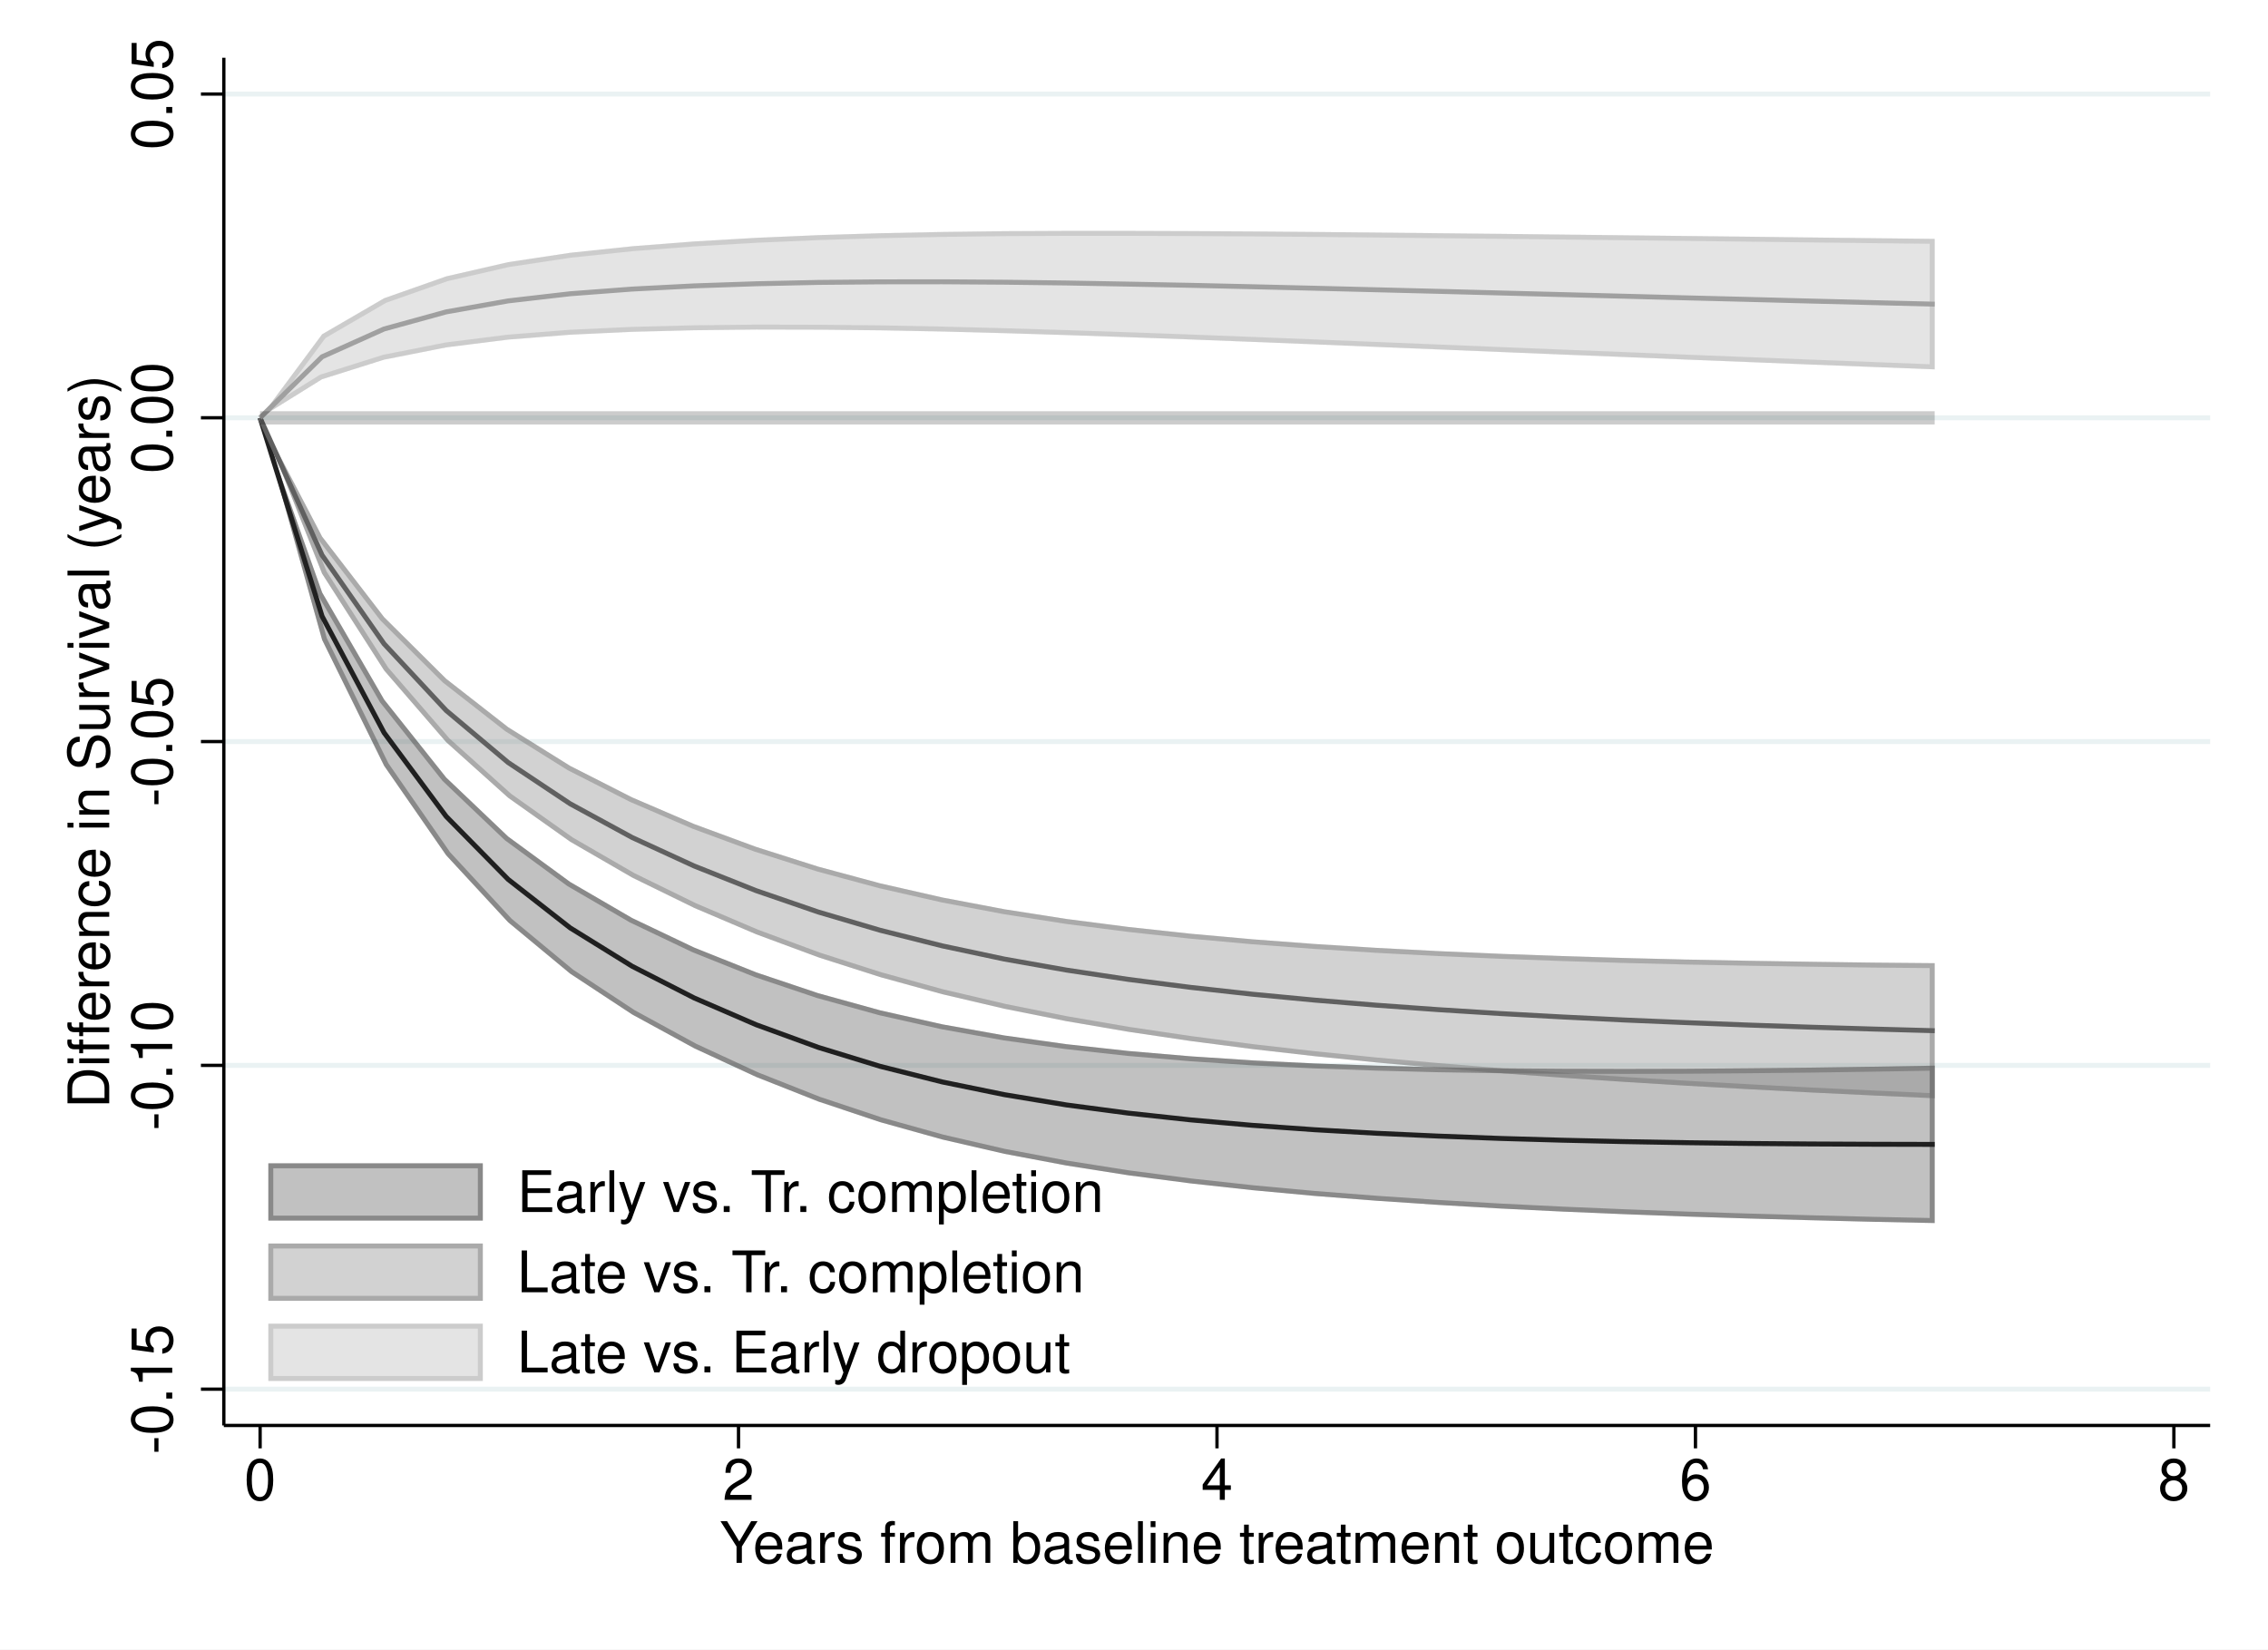
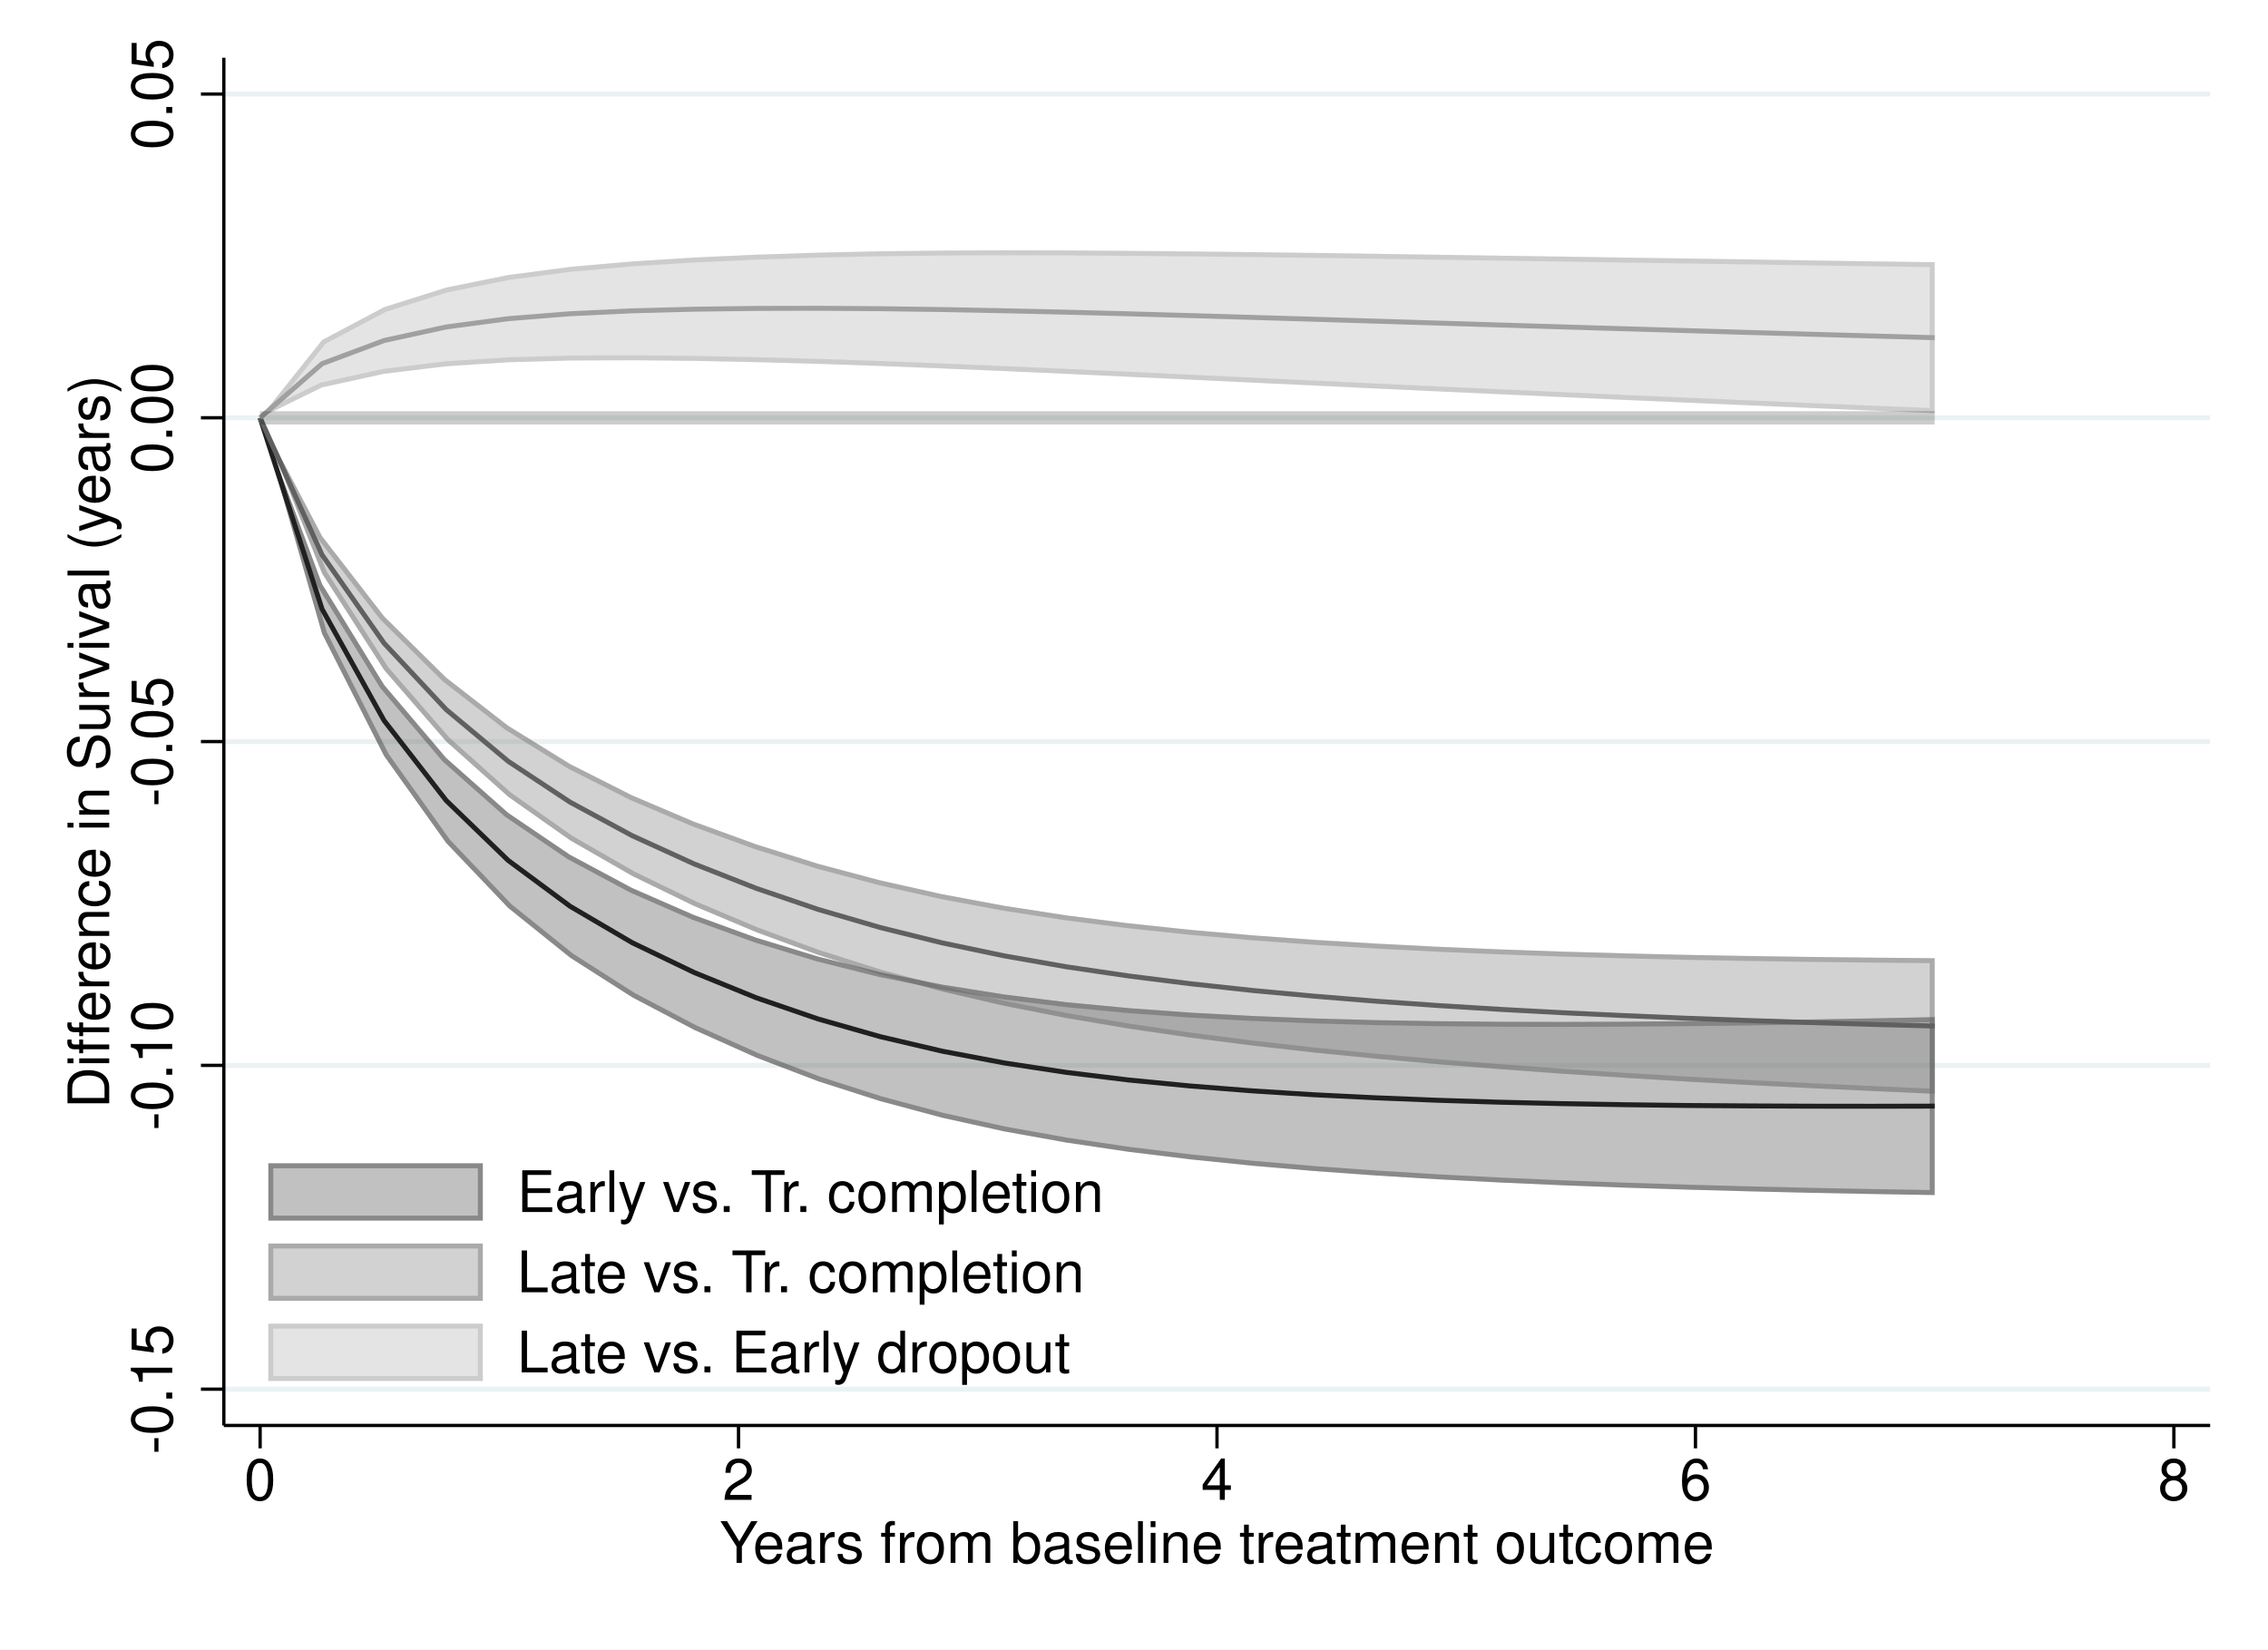
<svg xmlns="http://www.w3.org/2000/svg" xmlns:xlink="http://www.w3.org/1999/xlink" version="1.1" width="5.50in" height="4.00in" viewBox="0 0 3960 2880">
  <rect x="0" y="0" width="3960" height="2880" style="fill:#FFFFFF;stroke:none" />
  <rect x="0.00" y="0.00" width="3959.88" height="2880.00" style="fill:#FFFFFF" />
  <rect x="2.88" y="2.88" width="3954.12" height="2874.24" style="fill:none;stroke:#FFFFFF;stroke-width:5.76" />
  <rect x="390.80" y="100.86" width="3468.22" height="2388.33" style="fill:#FFFFFF" />
  <rect x="393.68" y="103.74" width="3462.46" height="2382.57" style="fill:none;stroke:#FFFFFF;stroke-width:5.76" />
  <line x1="390.80" y1="2425.82" x2="3859.02" y2="2425.82" style="stroke:#EAF2F3;stroke-width:8.64" />
  <line x1="390.80" y1="1860.39" x2="3859.02" y2="1860.39" style="stroke:#EAF2F3;stroke-width:8.64" />
  <line x1="390.80" y1="1294.96" x2="3859.02" y2="1294.96" style="stroke:#EAF2F3;stroke-width:8.64" />
  <line x1="390.80" y1="729.53" x2="3859.02" y2="729.53" style="stroke:#EAF2F3;stroke-width:8.64" />
  <line x1="390.80" y1="164.22" x2="3859.02" y2="164.22" style="stroke:#EAF2F3;stroke-width:8.64" />
  <defs>
-     <path id="path_bnXFkODG" d="M454.16 729.53 L454.16 729.53 L562.44 1117.37 L670.73 1337.28 L779.01 1493.46 L887.29 1610.53 L995.57 1700.25 L1103.85 1771.54 L1212.13 1830.57 L1320.54 1880.69 L1428.82 1923.51 L1537.10 1959.64 L1645.38 1989.84 L1753.66 2014.84 L1861.94 2035.26 L1970.22 2052.33 L2078.51 2066.44 L2186.79 2078.32 L2295.07 2088.35 L2403.35 2096.76 L2511.63 2104.06 L2620.03 2110.37 L2728.32 2115.70 L2836.60 2120.28 L2944.88 2124.36 L3053.16 2127.82 L3161.44 2130.79 L3269.72 2133.52 L3378.00 2135.74 L3378.00 1860.89 L3269.72 1862.74 L3161.44 1864.35 L3053.16 1865.47 L2944.88 1866.33 L2836.60 1866.58 L2728.32 1866.33 L2620.03 1865.47 L2511.63 1863.73 L2403.35 1860.89 L2295.07 1857.05 L2186.79 1851.73 L2078.51 1844.55 L1970.22 1835.27 L1861.94 1823.39 L1753.66 1808.17 L1645.38 1788.74 L1537.10 1764.36 L1428.82 1734.41 L1320.54 1698.03 L1212.13 1654.71 L1103.85 1603.11 L995.57 1540.12 L887.29 1460.79 L779.01 1357.70 L670.73 1221.57 L562.44 1034.58 L454.16 729.53 L454.16 729.53 Z" stroke-linejoin="round" />
+     <path id="path_eIolDaYu" d="M454.16 729.53 L454.16 729.53 L562.44 1106.85 L670.73 1320.33 L779.01 1471.93 L887.29 1585.41 L995.57 1672.41 L1103.85 1741.46 L1212.13 1798.39 L1320.54 1846.90 L1428.82 1888.24 L1537.10 1922.89 L1645.38 1951.85 L1753.66 1975.73 L1861.94 1995.16 L1970.22 2011.25 L2078.51 2024.49 L2186.79 2035.63 L2295.07 2044.91 L2403.35 2052.71 L2511.63 2059.39 L2620.03 2064.96 L2728.32 2069.78 L2836.60 2073.87 L2944.88 2077.33 L3053.16 2080.30 L3161.44 2082.90 L3269.72 2085.01 L3378.00 2086.86 L3378.00 1776.12 L3269.72 1778.34 L3161.44 1780.32 L3053.16 1782.06 L2944.88 1783.29 L2836.60 1784.16 L2728.32 1784.53 L2620.03 1784.28 L2511.63 1783.29 L2403.35 1781.44 L2295.07 1778.47 L2186.79 1774.14 L2078.51 1768.32 L1970.22 1760.40 L1861.94 1750.13 L1753.66 1736.64 L1645.38 1719.44 L1537.10 1697.66 L1428.82 1670.55 L1320.54 1637.51 L1212.13 1598.03 L1103.85 1550.76 L995.57 1492.84 L887.29 1419.46 L779.01 1323.55 L670.73 1196.08 L562.44 1020.10 L454.16 729.53 L454.16 729.53 Z" stroke-linejoin="round" />
  </defs>
  <defs>
-     <clipPath id="clipPath_PwZHGcbU">
-       <use xlink:href="#path_bnXFkODG" />
+     <clipPath id="clipPath_tsyaLxPw">
+       <use xlink:href="#path_eIolDaYu" />
    </clipPath>
  </defs>
-   <use xlink:href="#path_bnXFkODG" style="stroke:none;fill:#4D4D4D;fill-opacity:0.35" />
-   <use xlink:href="#path_bnXFkODG" style="fill:none;stroke:#202020;stroke-opacity:0.35;stroke-width:17.28" clip-path="url(#clipPath_PwZHGcbU)" />
-   <path d=" M454.04 729.65 L562.32 1076.04 L670.60 1279.49 L779.01 1425.64 L887.29 1535.66 L995.57 1620.31 L1103.85 1687.38 L1212.13 1742.70 L1320.41 1789.48 L1428.69 1828.96 L1536.97 1862.12 L1645.26 1889.35 L1753.54 1911.50 L1861.82 1929.45 L1970.22 1943.80 L2078.51 1955.56 L2186.79 1965.09 L2295.07 1972.76 L2403.35 1978.95 L2511.63 1983.90 L2619.91 1987.98 L2728.19 1991.08 L2836.47 1993.55 L2944.76 1995.41 L3053.04 1996.77 L3161.32 1997.63 L3269.72 1998.13 L3378.00 1998.38" stroke-linejoin="round" style="fill:none;stroke:#202020;stroke-width:8.64" />
+   <use xlink:href="#path_eIolDaYu" style="stroke:none;fill:#4D4D4D;fill-opacity:0.35" />
+   <use xlink:href="#path_eIolDaYu" style="fill:none;stroke:#202020;stroke-opacity:0.35;stroke-width:17.28" clip-path="url(#clipPath_tsyaLxPw)" />
+   <path d=" M454.04 729.65 L562.32 1063.54 L670.60 1258.21 L779.01 1397.80 L887.29 1502.50 L995.57 1582.69 L1103.85 1646.17 L1212.13 1698.27 L1320.41 1742.33 L1428.69 1779.46 L1536.97 1810.27 L1645.26 1835.64 L1753.54 1856.18 L1861.82 1872.64 L1970.22 1885.89 L2078.51 1896.40 L2186.79 1904.94 L2295.07 1911.75 L2403.35 1917.07 L2511.63 1921.40 L2619.91 1924.74 L2728.19 1927.22 L2836.47 1929.08 L2944.76 1930.44 L3053.04 1931.18 L3161.32 1931.67 L3269.72 1931.80 L3378.00 1931.55" stroke-linejoin="round" style="fill:none;stroke:#202020;stroke-width:8.64" />
  <defs>
-     <path id="path_lPGPjjSY" d="M454.16 729.53 L454.16 729.53 L562.44 1001.79 L670.73 1170.71 L779.01 1295.95 L887.29 1393.10 L995.57 1469.82 L1103.85 1532.44 L1212.13 1585.41 L1320.54 1631.57 L1428.82 1671.67 L1537.10 1706.32 L1645.38 1736.14 L1753.66 1761.51 L1861.94 1783.17 L1970.22 1801.73 L2078.51 1817.82 L2186.79 1831.93 L2295.07 1844.30 L2403.35 1855.32 L2511.63 1865.09 L2620.03 1874.00 L2728.32 1881.93 L2836.60 1889.23 L2944.88 1895.91 L3053.16 1901.97 L3161.44 1907.67 L3269.72 1912.86 L3378.00 1917.81 L3378.00 1681.94 L3269.72 1680.95 L3161.44 1679.46 L3053.16 1677.73 L2944.88 1675.63 L2836.60 1672.90 L2728.32 1669.56 L2620.03 1665.60 L2511.63 1660.90 L2403.35 1655.21 L2295.07 1648.40 L2186.79 1640.23 L2078.51 1630.46 L1970.22 1618.70 L1861.94 1604.72 L1753.66 1587.76 L1645.38 1567.22 L1537.10 1542.59 L1428.82 1513.39 L1320.54 1478.98 L1212.13 1439.01 L1103.85 1392.48 L995.57 1337.41 L887.29 1269.84 L779.01 1185.31 L670.73 1077.77 L562.44 937.06 L454.16 729.53 L454.16 729.53 Z" stroke-linejoin="round" />
+     <path id="path_grFLBHLc" d="M454.16 729.53 L454.16 729.53 L562.44 1001.54 L670.73 1169.97 L779.01 1294.71 L887.29 1391.24 L995.57 1467.47 L1103.85 1529.60 L1212.13 1582.19 L1320.54 1627.86 L1428.82 1667.58 L1537.10 1701.86 L1645.38 1731.32 L1753.66 1756.44 L1861.94 1777.72 L1970.22 1796.04 L2078.51 1811.88 L2186.79 1825.74 L2295.07 1837.99 L2403.35 1848.76 L2511.63 1858.41 L2620.03 1867.07 L2728.32 1874.99 L2836.60 1882.05 L2944.88 1888.61 L3053.16 1894.67 L3161.44 1900.12 L3269.72 1905.19 L3378.00 1910.02 L3378.00 1673.28 L3269.72 1672.29 L3161.44 1671.05 L3053.16 1669.44 L2944.88 1667.46 L2836.60 1664.86 L2728.32 1661.77 L2620.03 1657.93 L2511.63 1653.35 L2403.35 1647.78 L2295.07 1641.22 L2186.79 1633.30 L2078.51 1623.77 L1970.22 1612.27 L1861.94 1598.53 L1753.66 1581.82 L1645.38 1561.65 L1537.10 1537.39 L1428.82 1508.56 L1320.54 1474.53 L1212.13 1435.05 L1103.85 1389.01 L995.57 1334.31 L887.29 1267.36 L779.01 1183.33 L670.73 1076.41 L562.44 936.45 L454.16 729.53 L454.16 729.53 Z" stroke-linejoin="round" />
  </defs>
  <defs>
-     <clipPath id="clipPath_GjkHnQUB">
-       <use xlink:href="#path_lPGPjjSY" />
+     <clipPath id="clipPath_AxtUGpzM">
+       <use xlink:href="#path_grFLBHLc" />
    </clipPath>
  </defs>
-   <use xlink:href="#path_lPGPjjSY" style="stroke:none;fill:#808080;fill-opacity:0.35" />
-   <use xlink:href="#path_lPGPjjSY" style="fill:none;stroke:#606060;stroke-opacity:0.35;stroke-width:17.28" clip-path="url(#clipPath_GjkHnQUB)" />
-   <path d=" M454.04 729.65 L562.32 969.49 L670.60 1124.30 L779.01 1240.63 L887.29 1331.59 L995.57 1403.62 L1103.85 1462.52 L1212.13 1512.27 L1320.41 1555.34 L1428.69 1592.59 L1536.97 1624.52 L1645.26 1651.74 L1753.54 1674.76 L1861.82 1693.94 L1970.22 1710.28 L2078.51 1724.14 L2186.79 1736.14 L2295.07 1746.41 L2403.35 1755.32 L2511.63 1763.12 L2619.91 1769.93 L2728.19 1775.87 L2836.47 1781.19 L2944.76 1785.77 L3053.04 1789.98 L3161.32 1793.69 L3269.72 1796.91 L3378.00 1799.88" stroke-linejoin="round" style="fill:none;stroke:#606060;stroke-width:8.64" />
+   <use xlink:href="#path_grFLBHLc" style="stroke:none;fill:#808080;fill-opacity:0.35" />
+   <use xlink:href="#path_grFLBHLc" style="fill:none;stroke:#606060;stroke-opacity:0.35;stroke-width:17.28" clip-path="url(#clipPath_AxtUGpzM)" />
+   <path d=" M454.04 729.65 L562.32 968.99 L670.60 1123.19 L779.01 1239.02 L887.29 1329.36 L995.57 1400.89 L1103.85 1459.31 L1212.13 1508.68 L1320.41 1551.25 L1428.69 1588.13 L1536.97 1619.69 L1645.26 1646.55 L1753.54 1669.19 L1861.82 1688.25 L1970.22 1704.21 L2078.51 1717.83 L2186.79 1729.58 L2295.07 1739.61 L2403.35 1748.39 L2511.63 1755.94 L2619.91 1762.63 L2728.19 1768.44 L2836.47 1773.52 L2944.76 1778.10 L3053.04 1782.06 L3161.32 1785.64 L3269.72 1788.86 L3378.00 1791.71" stroke-linejoin="round" style="fill:none;stroke:#606060;stroke-width:8.64" />
  <defs>
-     <path id="path_ZHlzXjiE" d="M454.16 729.53 L454.16 729.53 L562.44 662.21 L670.73 628.05 L779.01 606.64 L887.29 593.03 L995.57 584.49 L1103.85 579.42 L1212.13 576.69 L1320.54 575.46 L1428.82 575.70 L1537.10 576.82 L1645.38 578.92 L1753.66 581.77 L1861.94 585.11 L1970.22 588.82 L2078.51 592.78 L2186.79 596.99 L2295.07 601.32 L2403.35 605.78 L2511.63 610.23 L2620.03 614.69 L2728.32 619.14 L2836.60 623.47 L2944.88 627.93 L3053.16 632.26 L3161.44 636.59 L3269.72 640.80 L3378.00 645.01 L3378.00 417.17 L3269.72 415.94 L3161.44 414.70 L3053.16 413.34 L2944.88 412.10 L2836.60 410.86 L2728.32 409.63 L2620.03 408.39 L2511.63 407.27 L2403.35 406.16 L2295.07 405.05 L2186.79 404.18 L2078.51 403.56 L1970.22 403.19 L1861.94 403.19 L1753.66 403.69 L1645.38 405.05 L1537.10 407.27 L1428.82 410.62 L1320.54 415.32 L1212.13 421.63 L1103.85 430.04 L995.57 441.43 L887.29 457.77 L779.01 482.64 L670.73 520.76 L562.44 583.75 L454.16 729.53 L454.16 729.53 Z" stroke-linejoin="round" />
+     <path id="path_nbUyVVpW" d="M454.16 729.53 L454.16 729.53 L562.44 676.44 L670.73 652.68 L779.01 639.56 L887.29 632.63 L995.57 629.54 L1103.85 629.04 L1212.13 630.15 L1320.54 632.38 L1428.82 635.35 L1537.10 639.06 L1645.38 643.40 L1753.66 647.98 L1861.94 652.80 L1970.22 657.88 L2078.51 662.95 L2186.79 668.15 L2295.07 673.22 L2403.35 678.42 L2511.63 683.49 L2620.03 688.44 L2728.32 693.39 L2836.60 698.34 L2944.88 703.05 L3053.16 707.75 L3161.44 712.45 L3269.72 717.03 L3378.00 721.49 L3378.00 457.89 L3269.72 456.40 L3161.44 454.80 L3053.16 453.06 L2944.88 451.45 L2836.60 449.85 L2728.32 448.11 L2620.03 446.50 L2511.63 444.90 L2403.35 443.29 L2295.07 441.68 L2186.79 440.32 L2078.51 439.08 L1970.22 438.09 L1861.94 437.35 L1753.66 437.10 L1645.38 437.59 L1537.10 438.83 L1428.82 441.18 L1320.54 444.77 L1212.13 449.72 L1103.85 456.53 L995.57 466.06 L887.29 480.29 L779.01 502.19 L670.73 536.35 L562.44 593.77 L454.16 729.53 L454.16 729.53 Z" stroke-linejoin="round" />
  </defs>
  <defs>
-     <clipPath id="clipPath_ELCyjfiE">
-       <use xlink:href="#path_ZHlzXjiE" />
+     <clipPath id="clipPath_WnpaCgUS">
+       <use xlink:href="#path_nbUyVVpW" />
    </clipPath>
  </defs>
-   <use xlink:href="#path_ZHlzXjiE" style="stroke:none;fill:#B3B3B3;fill-opacity:0.35" />
-   <use xlink:href="#path_ZHlzXjiE" style="fill:none;stroke:#A0A0A0;stroke-opacity:0.35;stroke-width:17.28" clip-path="url(#clipPath_ELCyjfiE)" />
-   <path d=" M454.04 729.65 L562.32 623.10 L670.60 574.47 L779.01 544.64 L887.29 525.46 L995.57 512.96 L1103.85 504.79 L1212.13 499.22 L1320.41 495.51 L1428.69 493.16 L1536.97 492.17 L1645.26 492.05 L1753.54 492.79 L1861.82 494.15 L1970.22 496.13 L2078.51 498.23 L2186.79 500.71 L2295.07 503.31 L2403.35 506.03 L2511.63 508.75 L2619.91 511.60 L2728.19 514.44 L2836.47 517.29 L2944.76 520.14 L3053.04 522.86 L3161.32 525.71 L3269.72 528.43 L3378.00 531.15" stroke-linejoin="round" style="fill:none;stroke:#A0A0A0;stroke-width:8.64" />
+   <use xlink:href="#path_nbUyVVpW" style="stroke:none;fill:#B3B3B3;fill-opacity:0.35" />
+   <use xlink:href="#path_nbUyVVpW" style="fill:none;stroke:#A0A0A0;stroke-opacity:0.35;stroke-width:17.28" clip-path="url(#clipPath_WnpaCgUS)" />
+   <path d=" M454.04 729.65 L562.32 635.10 L670.60 594.64 L779.01 571.00 L887.29 556.52 L995.57 547.86 L1103.85 542.78 L1212.13 539.94 L1320.41 538.58 L1428.69 538.33 L1536.97 539.07 L1645.26 540.56 L1753.54 542.66 L1861.82 545.14 L1970.22 547.98 L2078.51 551.08 L2186.79 554.29 L2295.07 557.51 L2403.35 560.85 L2511.63 564.19 L2619.91 567.54 L2728.19 570.88 L2836.47 574.09 L2944.76 577.31 L3053.04 580.53 L3161.32 583.62 L3269.72 586.72 L3378.00 589.69" stroke-linejoin="round" style="fill:none;stroke:#A0A0A0;stroke-width:8.64" />
  <path d=" M454.04 729.65 L562.32 729.65 L670.60 729.65 L779.01 729.65 L887.29 729.65 L995.57 729.65 L1103.85 729.65 L1212.13 729.65 L1320.41 729.65 L1428.69 729.65 L1536.97 729.65 L1645.26 729.65 L1753.54 729.65 L1861.82 729.65 L1970.22 729.65 L2078.51 729.65 L2186.79 729.65 L2295.07 729.65 L2403.35 729.65 L2511.63 729.65 L2619.91 729.65 L2728.19 729.65 L2836.47 729.65 L2944.76 729.65 L3053.04 729.65 L3161.32 729.65 L3269.72 729.65 L3378.00 729.65" stroke-linejoin="round" style="fill:none;stroke:#000000;stroke-opacity:0.20;stroke-width:23.04" />
  <line x1="390.80" y1="2489.19" x2="390.80" y2="100.86" style="stroke:#000000;stroke-width:5.76" />
  <line x1="390.80" y1="2425.82" x2="350.83" y2="2425.82" style="stroke:#000000;stroke-width:5.76" />
  <text x="300.72" y="2425.82" style="font-family:'Helvetica';font-size:99.99px;fill:#000000" transform="rotate(-90 300.72,2425.82)" text-anchor="middle">-0.15</text>
  <line x1="390.80" y1="1860.39" x2="350.83" y2="1860.39" style="stroke:#000000;stroke-width:5.76" />
  <text x="300.72" y="1860.39" style="font-family:'Helvetica';font-size:99.99px;fill:#000000" transform="rotate(-90 300.72,1860.39)" text-anchor="middle">-0.10</text>
  <line x1="390.80" y1="1294.96" x2="350.83" y2="1294.96" style="stroke:#000000;stroke-width:5.76" />
  <text x="300.72" y="1294.96" style="font-family:'Helvetica';font-size:99.99px;fill:#000000" transform="rotate(-90 300.72,1294.96)" text-anchor="middle">-0.05</text>
  <line x1="390.80" y1="729.53" x2="350.83" y2="729.53" style="stroke:#000000;stroke-width:5.76" />
  <text x="300.72" y="729.53" style="font-family:'Helvetica';font-size:99.99px;fill:#000000" transform="rotate(-90 300.72,729.53)" text-anchor="middle">0.00</text>
  <line x1="390.80" y1="164.22" x2="350.83" y2="164.22" style="stroke:#000000;stroke-width:5.76" />
  <text x="300.72" y="164.22" style="font-family:'Helvetica';font-size:99.99px;fill:#000000" transform="rotate(-90 300.72,164.22)" text-anchor="middle">0.05</text>
  <text x="190.71" y="1294.96" style="font-family:'Helvetica';font-size:99.99px;fill:#000000" transform="rotate(-90 190.71,1294.96)" text-anchor="middle">Difference in Survival (years)</text>
  <line x1="390.80" y1="2489.19" x2="3859.02" y2="2489.19" style="stroke:#000000;stroke-width:5.76" />
  <line x1="454.16" y1="2489.19" x2="454.16" y2="2529.16" style="stroke:#000000;stroke-width:5.76" />
  <text x="454.16" y="2619.14" style="font-family:'Helvetica';font-size:99.99px;fill:#000000" text-anchor="middle">0</text>
  <line x1="1289.47" y1="2489.19" x2="1289.47" y2="2529.16" style="stroke:#000000;stroke-width:5.76" />
  <text x="1289.47" y="2619.14" style="font-family:'Helvetica';font-size:99.99px;fill:#000000" text-anchor="middle">2</text>
  <line x1="2124.91" y1="2489.19" x2="2124.91" y2="2529.16" style="stroke:#000000;stroke-width:5.76" />
  <text x="2124.91" y="2619.14" style="font-family:'Helvetica';font-size:99.99px;fill:#000000" text-anchor="middle">4</text>
  <line x1="2960.35" y1="2489.19" x2="2960.35" y2="2529.16" style="stroke:#000000;stroke-width:5.76" />
  <text x="2960.35" y="2619.14" style="font-family:'Helvetica';font-size:99.99px;fill:#000000" text-anchor="middle">6</text>
  <line x1="3795.66" y1="2489.19" x2="3795.66" y2="2529.16" style="stroke:#000000;stroke-width:5.76" />
  <text x="3795.66" y="2619.14" style="font-family:'Helvetica';font-size:99.99px;fill:#000000" text-anchor="middle">8</text>
  <text x="2124.91" y="2729.16" style="font-family:'Helvetica';font-size:99.99px;fill:#000000" text-anchor="middle">Years from baseline treatment outcome</text>
  <rect x="468.52" y="2031.42" width="374.47" height="99.99" style="fill:#4D4D4D;fill-opacity:0.35" />
  <rect x="472.84" y="2035.74" width="365.83" height="91.35" style="fill:none;stroke:#202020;stroke-opacity:0.35;stroke-width:8.64" />
  <rect x="468.52" y="2171.51" width="374.47" height="99.99" style="fill:#808080;fill-opacity:0.35" />
  <rect x="472.84" y="2175.83" width="365.83" height="91.35" style="fill:none;stroke:#606060;stroke-opacity:0.35;stroke-width:8.64" />
  <rect x="468.52" y="2311.47" width="374.47" height="99.99" style="fill:#B3B3B3;fill-opacity:0.35" />
  <rect x="472.84" y="2315.79" width="365.83" height="91.35" style="fill:none;stroke:#A0A0A0;stroke-opacity:0.35;stroke-width:8.64" />
  <text x="902.88" y="2116.44" style="font-family:'Helvetica';font-size:99.99px;fill:#000000">Early vs. Tr. completion</text>
  <text x="902.88" y="2256.53" style="font-family:'Helvetica';font-size:99.99px;fill:#000000">Late vs. Tr. completion</text>
  <text x="902.88" y="2396.50" style="font-family:'Helvetica';font-size:99.99px;fill:#000000">Late vs. Early dropout</text>
</svg>
